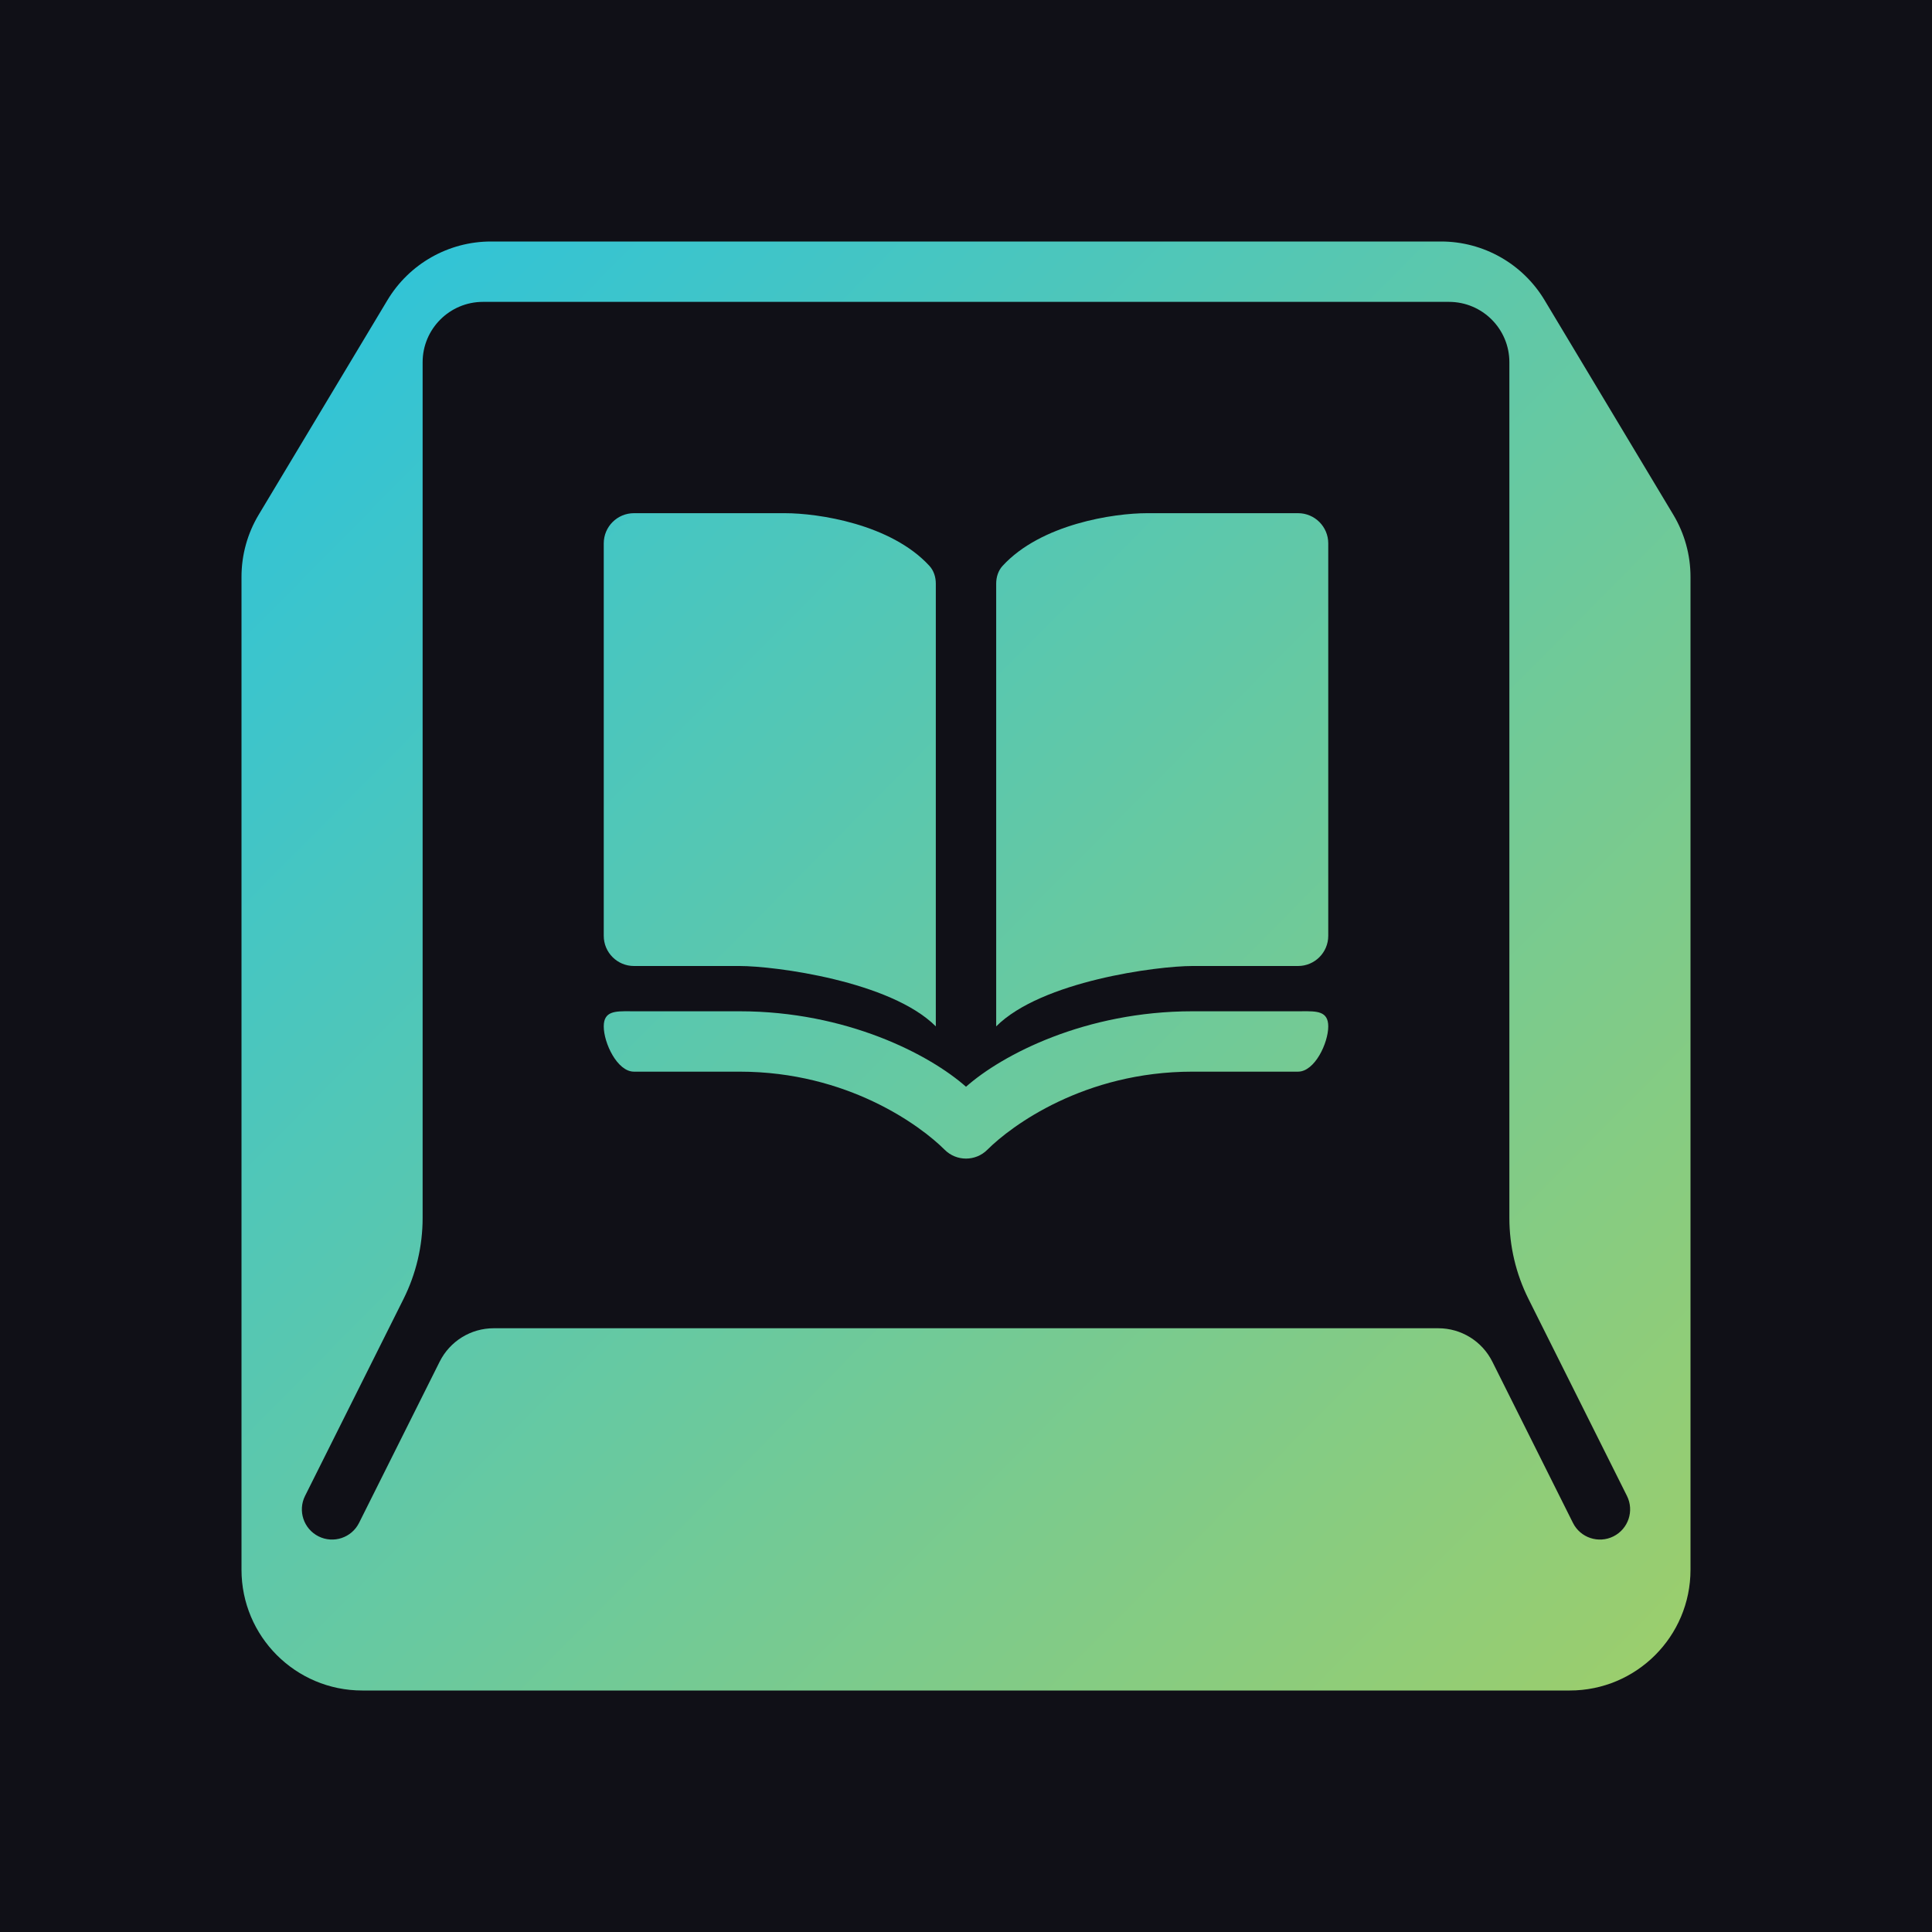
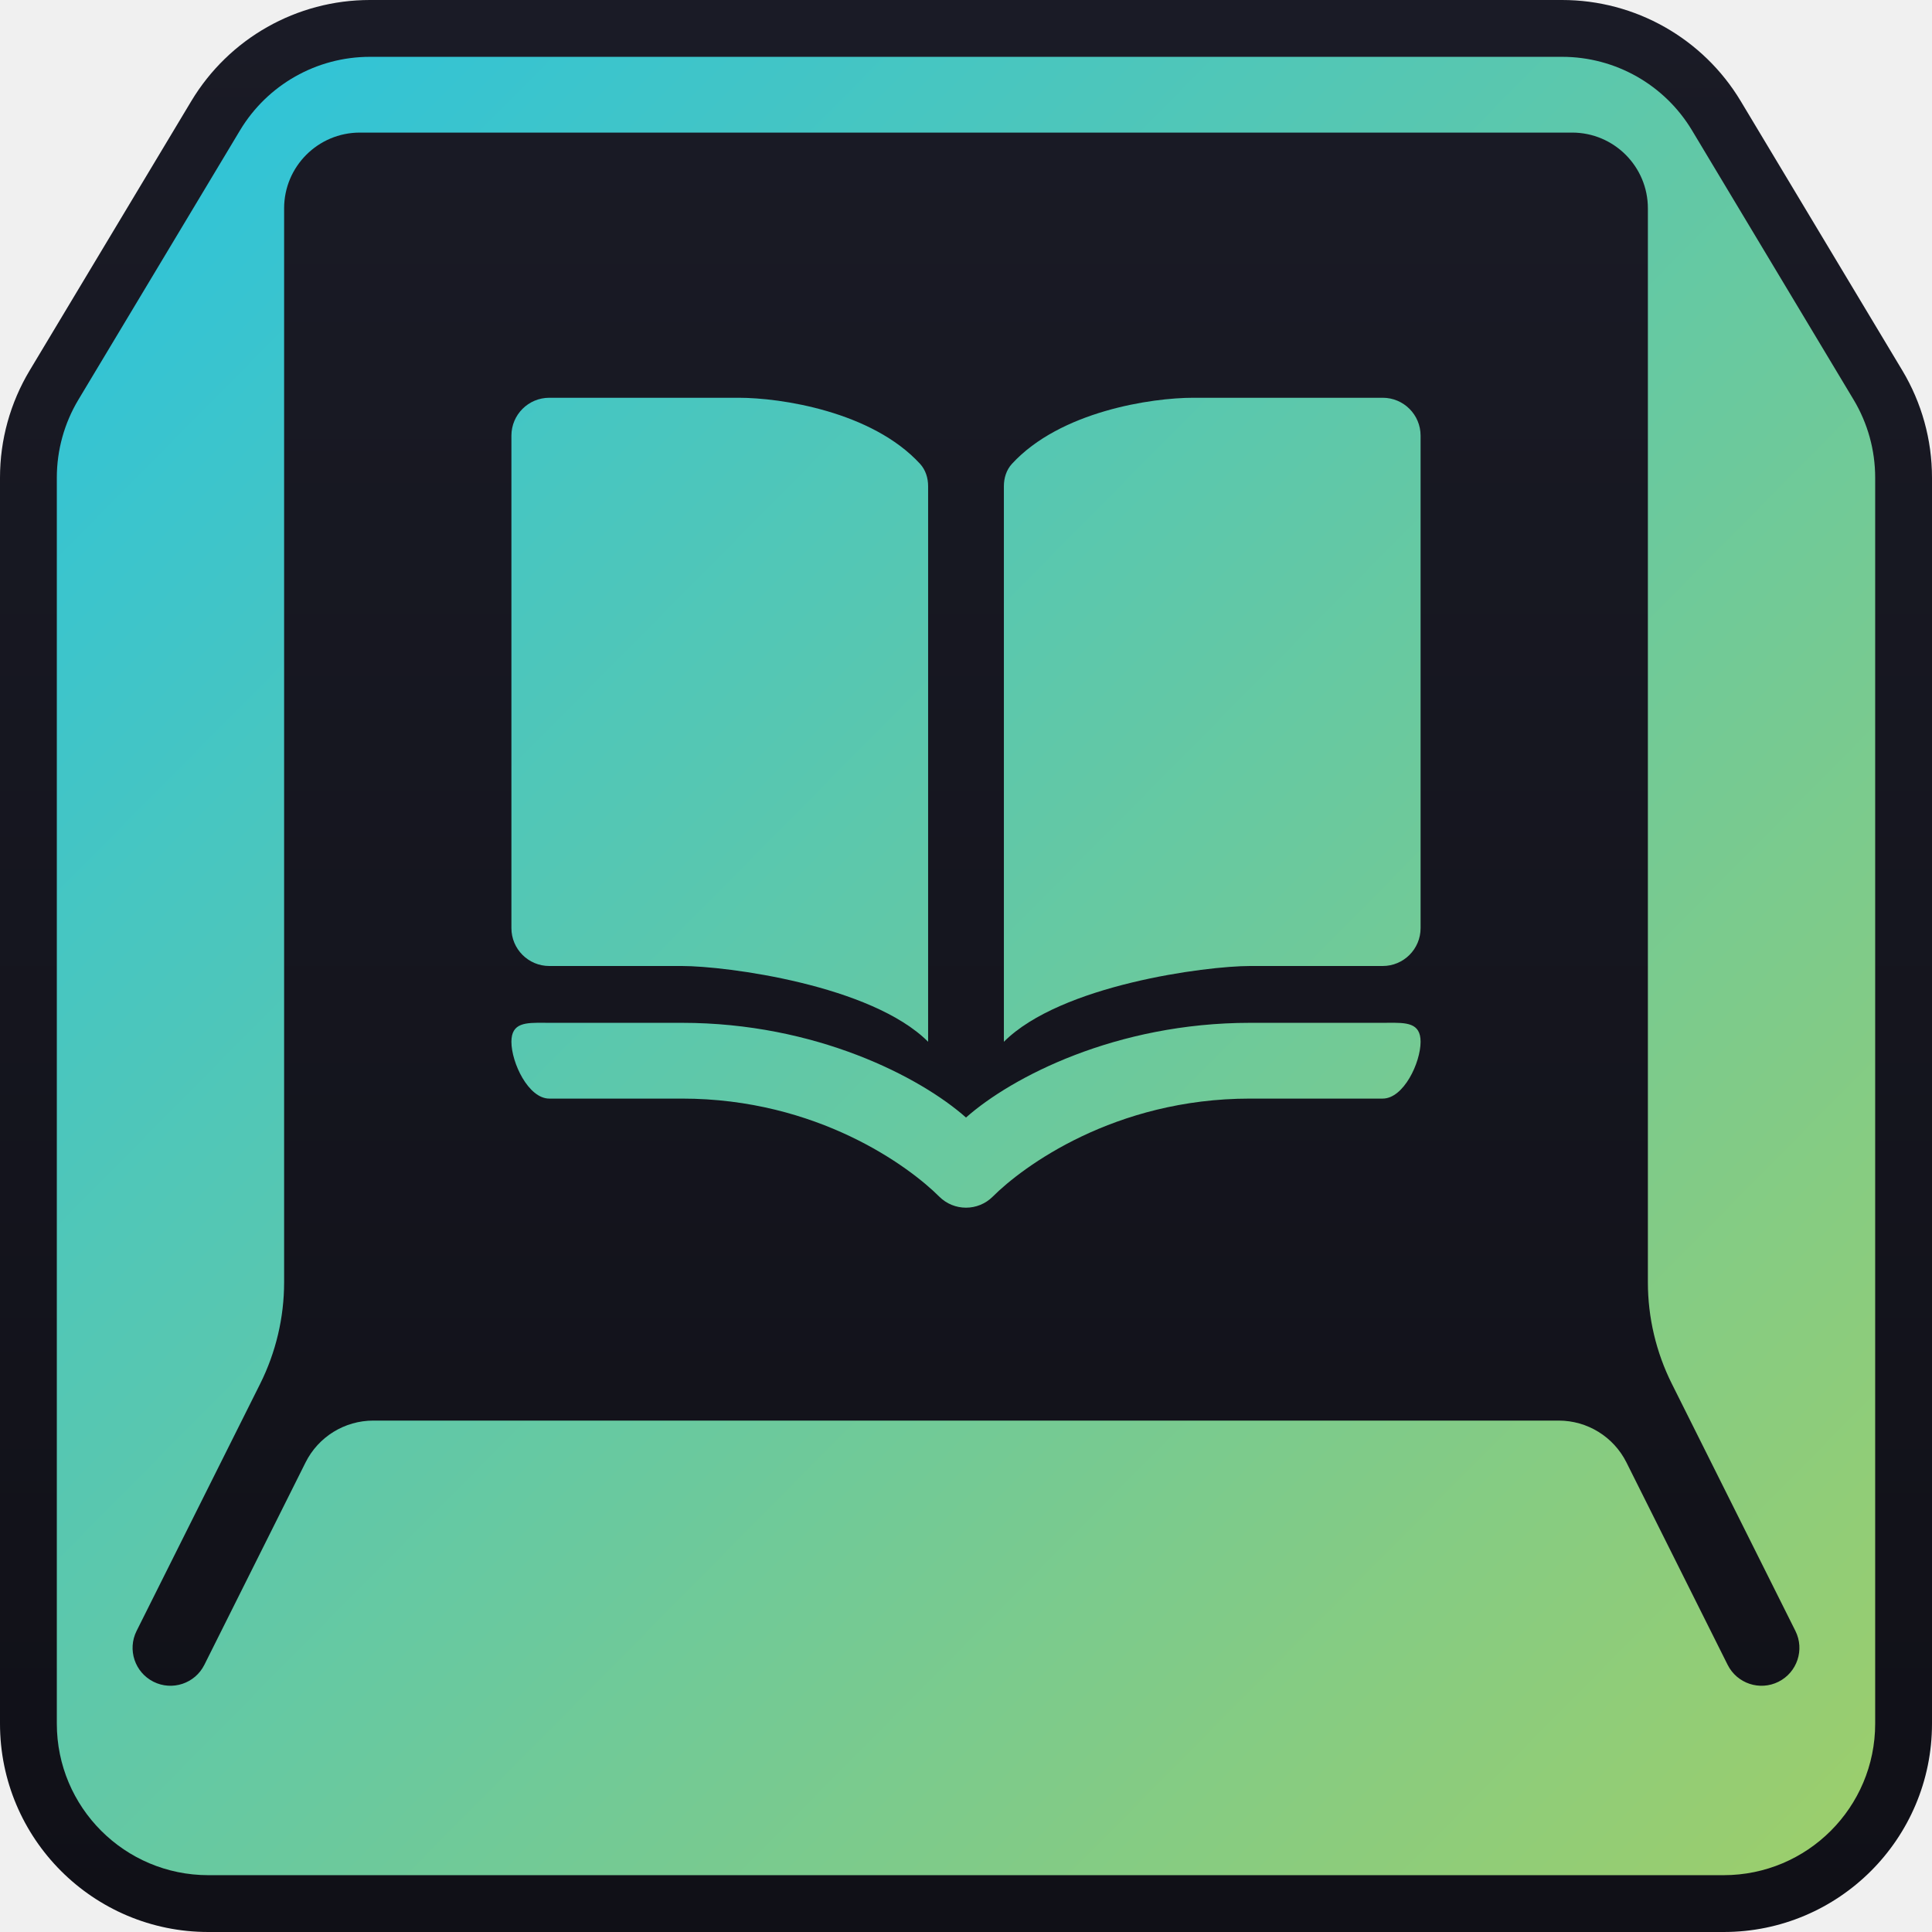
- <svg xmlns="http://www.w3.org/2000/svg" width="1024" height="1024" fill="none">
-   <path fill="#101017" d="M0 0h1024v1024H0z" />
-   <path fill="url(#a)" d="M496 544V309.333c0-3.462-1.07-6.883-3.41-9.431C472.184 277.707 433.625 272 416 272h-80c-8.836 0-16 7.163-16 16v208c0 8.837 7.164 16 16 16h56c18.664 0 80 8 104 32Z" />
-   <path fill="url(#b)" d="M528 544V309.333c0-3.462 1.07-6.883 3.41-9.431C551.816 277.707 590.375 272 608 272h80c8.836 0 16 7.163 16 16v208c0 8.837-7.164 16-16 16h-56c-18.664 0-80 8-104 32Z" />
-   <path fill="url(#c)" d="M320 544c0-8.119 6.047-8.072 13.883-8.012L336 536h56c56.629 0 100.68 22.902 120 40 19.32-17.098 63.371-40 120-40h56l1.25-.006.867-.006c7.836-.06 13.883-.107 13.883 8.012 0 8.837-7.164 24-16 24h-56c-57.375 0-96.094 28.796-108.688 41.391-6.246 6.248-16.378 6.248-22.624 0C488.094 596.796 449.375 568 392 568h-56c-8.836 0-16-15.163-16-24Z" />
-   <path fill="url(#d)" fill-rule="evenodd" d="M832 896c35.348 0 64-28.653 64-64V305.727c0-11.6-3.152-22.981-9.121-32.928l-68.234-113.727A64.001 64.001 0 0 0 763.766 128H260.234a63.994 63.994 0 0 0-54.875 31.072l-68.238 113.727A63.992 63.992 0 0 0 128 305.727V832c0 35.347 28.656 64 64 64h640ZM224 192c0-17.673 14.328-32 32-32h512c17.672 0 32 14.327 32 32v453.558a95.958 95.958 0 0 0 10.137 42.931l52.175 104.356c3.95 7.903.747 17.514-7.156 21.466-7.906 3.952-17.515.748-21.468-7.156l-42.735-85.466A32 32 0 0 0 762.332 704H261.664a31.994 31.994 0 0 0-28.617 17.689l-42.735 85.466c-3.953 7.904-13.562 11.108-21.468 7.156-7.903-3.952-11.106-13.563-7.156-21.466l52.179-104.352A96.007 96.007 0 0 0 224 645.562V192Z" clip-rule="evenodd" />
+ <svg xmlns="http://www.w3.org/2000/svg" width="1024" height="1024" viewBox="0 0 1024 1024" fill="none">
+   <g clip-path="url(#clip0_478_9)">
+     <path d="M1024 913.569C1024 974.559 974.56 1024 913.569 1024H110.431C49.446 1024 0 974.56 0 913.569V253.147C0 233.132 5.439 213.494 15.738 196.33L101.368 53.619L101.371 53.615C121.325 20.349 157.277 0 196.059 0H827.941C866.732 0 902.677 20.352 922.635 53.615L1008.26 196.33C1018.56 213.494 1024 233.132 1024 253.147V913.569Z" fill="url(#paint0_linear_478_9)" />
+     <path d="M491.922 552.157V257.673C491.922 253.328 490.578 249.036 487.642 245.838C462.034 217.985 413.647 210.824 391.529 210.824H291.137C280.049 210.824 271.059 219.813 271.059 230.902V491.922C271.059 503.011 280.049 512 291.137 512H361.412C384.833 512 461.804 522.039 491.922 552.157Z" fill="url(#paint1_linear_478_9)" />
+     <path d="M532.078 552.157V257.673C532.078 253.328 533.422 249.036 536.358 245.838C561.966 217.985 610.353 210.824 632.471 210.824H732.863C743.951 210.824 752.941 219.813 752.941 230.902V491.922C752.941 503.011 743.951 512 732.863 512H662.588C639.167 512 562.196 522.039 532.078 552.157Z" fill="url(#paint2_linear_478_9)" />
+     <path d="M271.059 552.157C271.059 541.968 278.647 542.027 288.48 542.103L291.137 542.118H361.412C432.476 542.118 487.755 570.858 512 592.314C536.245 570.858 591.525 542.118 662.588 542.118H732.863L734.431 542.11L735.52 542.103C745.353 542.027 752.941 541.968 752.941 552.157C752.941 563.246 743.951 582.275 732.863 582.275H662.588C590.588 582.275 542 618.411 526.196 634.216C518.358 642.056 505.642 642.056 497.804 634.216C482 618.411 433.412 582.275 361.412 582.275H291.137C280.049 582.275 271.059 563.246 271.059 552.157Z" fill="url(#paint3_linear_478_9)" />
+     <path fill-rule="evenodd" clip-rule="evenodd" d="M913.569 993.882C957.927 993.882 993.882 957.925 993.882 913.569V253.147C993.882 238.591 989.927 224.309 982.436 211.826L896.809 69.11C882.294 44.919 856.152 30.118 827.941 30.118H196.059C167.853 30.118 141.706 44.919 127.196 69.11L41.564 211.826C34.074 224.309 30.118 238.591 30.118 253.147V913.569C30.118 957.925 66.079 993.882 110.431 993.882H913.569ZM150.588 110.431C150.588 88.254 168.569 70.275 190.745 70.275H833.255C855.431 70.275 873.412 88.254 873.412 110.431V679.602C873.412 698.304 877.765 716.749 886.132 733.477L951.608 864.433C956.564 874.351 952.544 886.412 942.628 891.37C932.706 896.33 920.647 892.309 915.686 882.391L862.059 775.14C855.255 761.534 841.353 752.941 826.142 752.941H197.853C182.647 752.941 168.74 761.534 161.941 775.14L108.314 882.391C103.353 892.309 91.294 896.33 81.373 891.37C71.456 886.412 67.436 874.351 72.392 864.433L137.873 733.482C146.235 716.754 150.588 698.309 150.588 679.607V110.431Z" fill="url(#paint4_linear_478_9)" />
+   </g>
  <defs>
-     <linearGradient id="a" x1="128" x2="904" y1="128" y2="896" gradientUnits="userSpaceOnUse">
+     <linearGradient id="paint0_linear_478_9" x1="512" y1="0" x2="512" y2="1024" gradientUnits="userSpaceOnUse">
+       <stop stop-color="#1A1B26" />
+       <stop offset="1" stop-color="#101017" />
+     </linearGradient>
+     <linearGradient id="paint1_linear_478_9" x1="30.118" y1="30.118" x2="1003.92" y2="993.882" gradientUnits="userSpaceOnUse">
      <stop stop-color="#2AC3DE" />
      <stop offset="1" stop-color="#9ECE6A" />
    </linearGradient>
-     <linearGradient id="b" x1="128" x2="904" y1="128" y2="896" gradientUnits="userSpaceOnUse">
+     <linearGradient id="paint2_linear_478_9" x1="30.118" y1="30.118" x2="1003.92" y2="993.882" gradientUnits="userSpaceOnUse">
      <stop stop-color="#2AC3DE" />
      <stop offset="1" stop-color="#9ECE6A" />
    </linearGradient>
-     <linearGradient id="c" x1="128" x2="904" y1="128" y2="896" gradientUnits="userSpaceOnUse">
+     <linearGradient id="paint3_linear_478_9" x1="30.118" y1="30.118" x2="1003.92" y2="993.882" gradientUnits="userSpaceOnUse">
      <stop stop-color="#2AC3DE" />
      <stop offset="1" stop-color="#9ECE6A" />
    </linearGradient>
-     <linearGradient id="d" x1="128" x2="904" y1="128" y2="896" gradientUnits="userSpaceOnUse">
+     <linearGradient id="paint4_linear_478_9" x1="30.118" y1="30.118" x2="1003.92" y2="993.882" gradientUnits="userSpaceOnUse">
      <stop stop-color="#2AC3DE" />
      <stop offset="1" stop-color="#9ECE6A" />
    </linearGradient>
+     <clipPath id="clip0_478_9">
+       <rect width="1024" height="1024" fill="white" />
+     </clipPath>
  </defs>
</svg>
